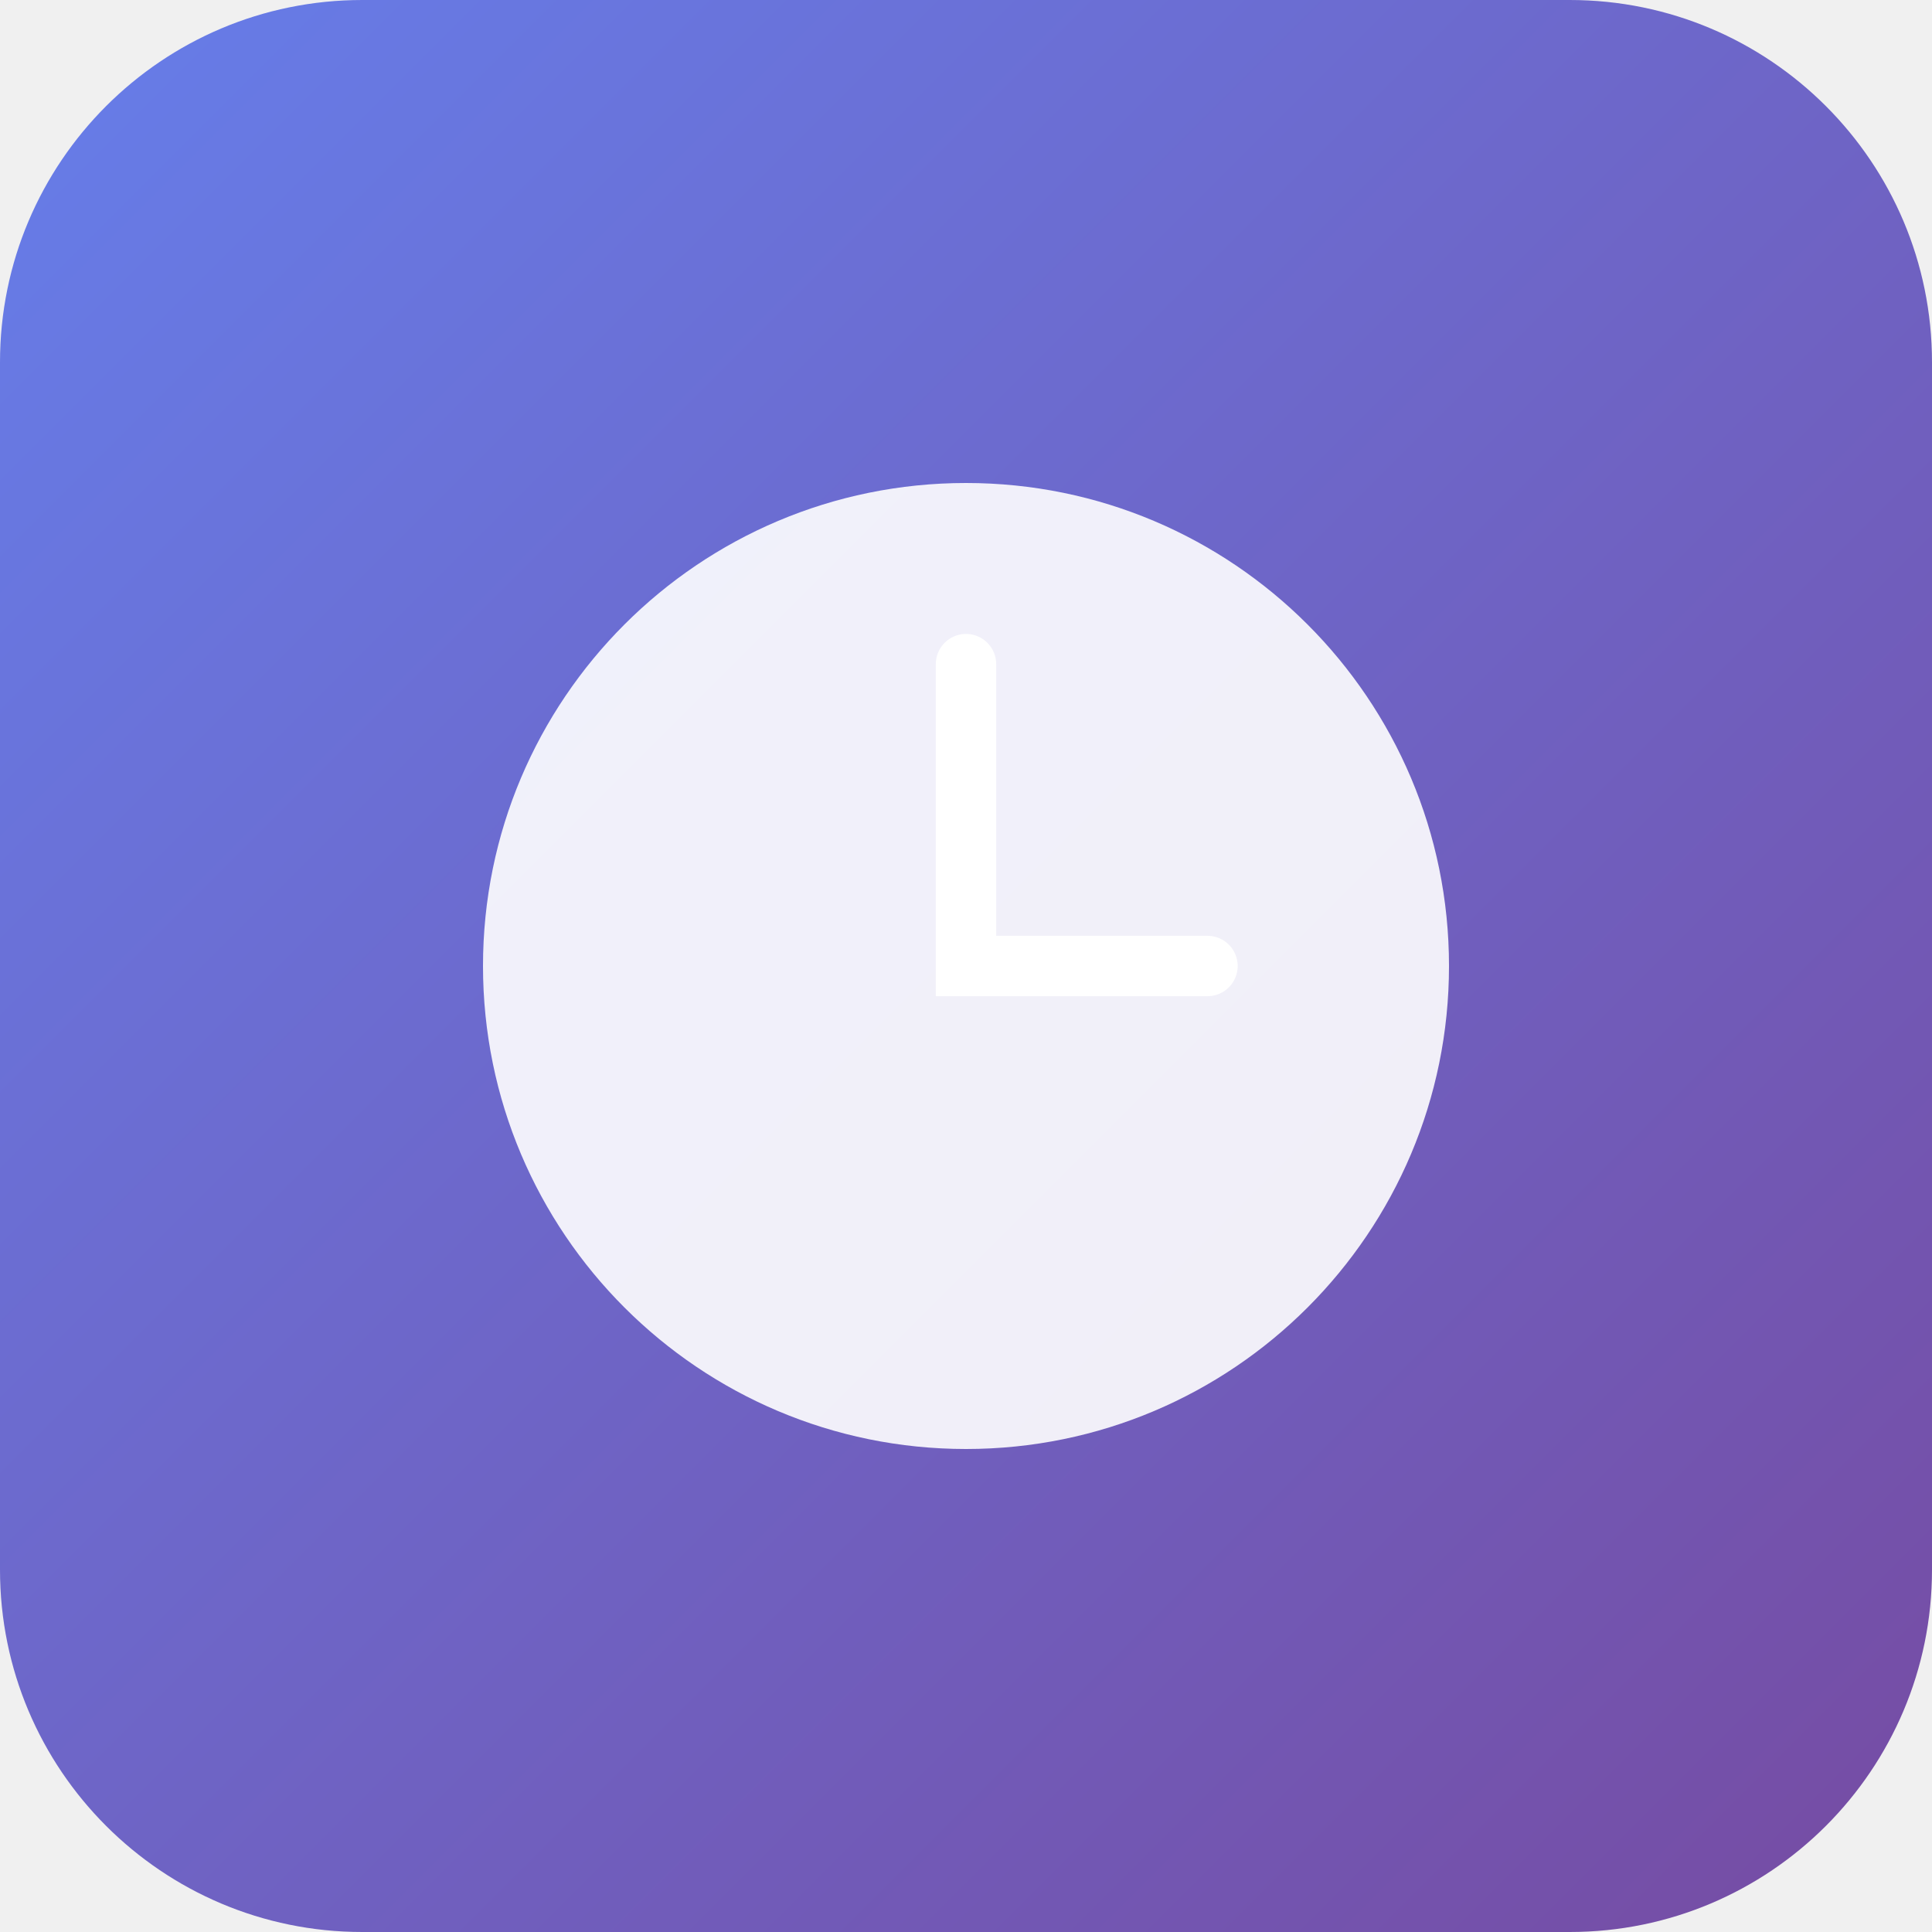
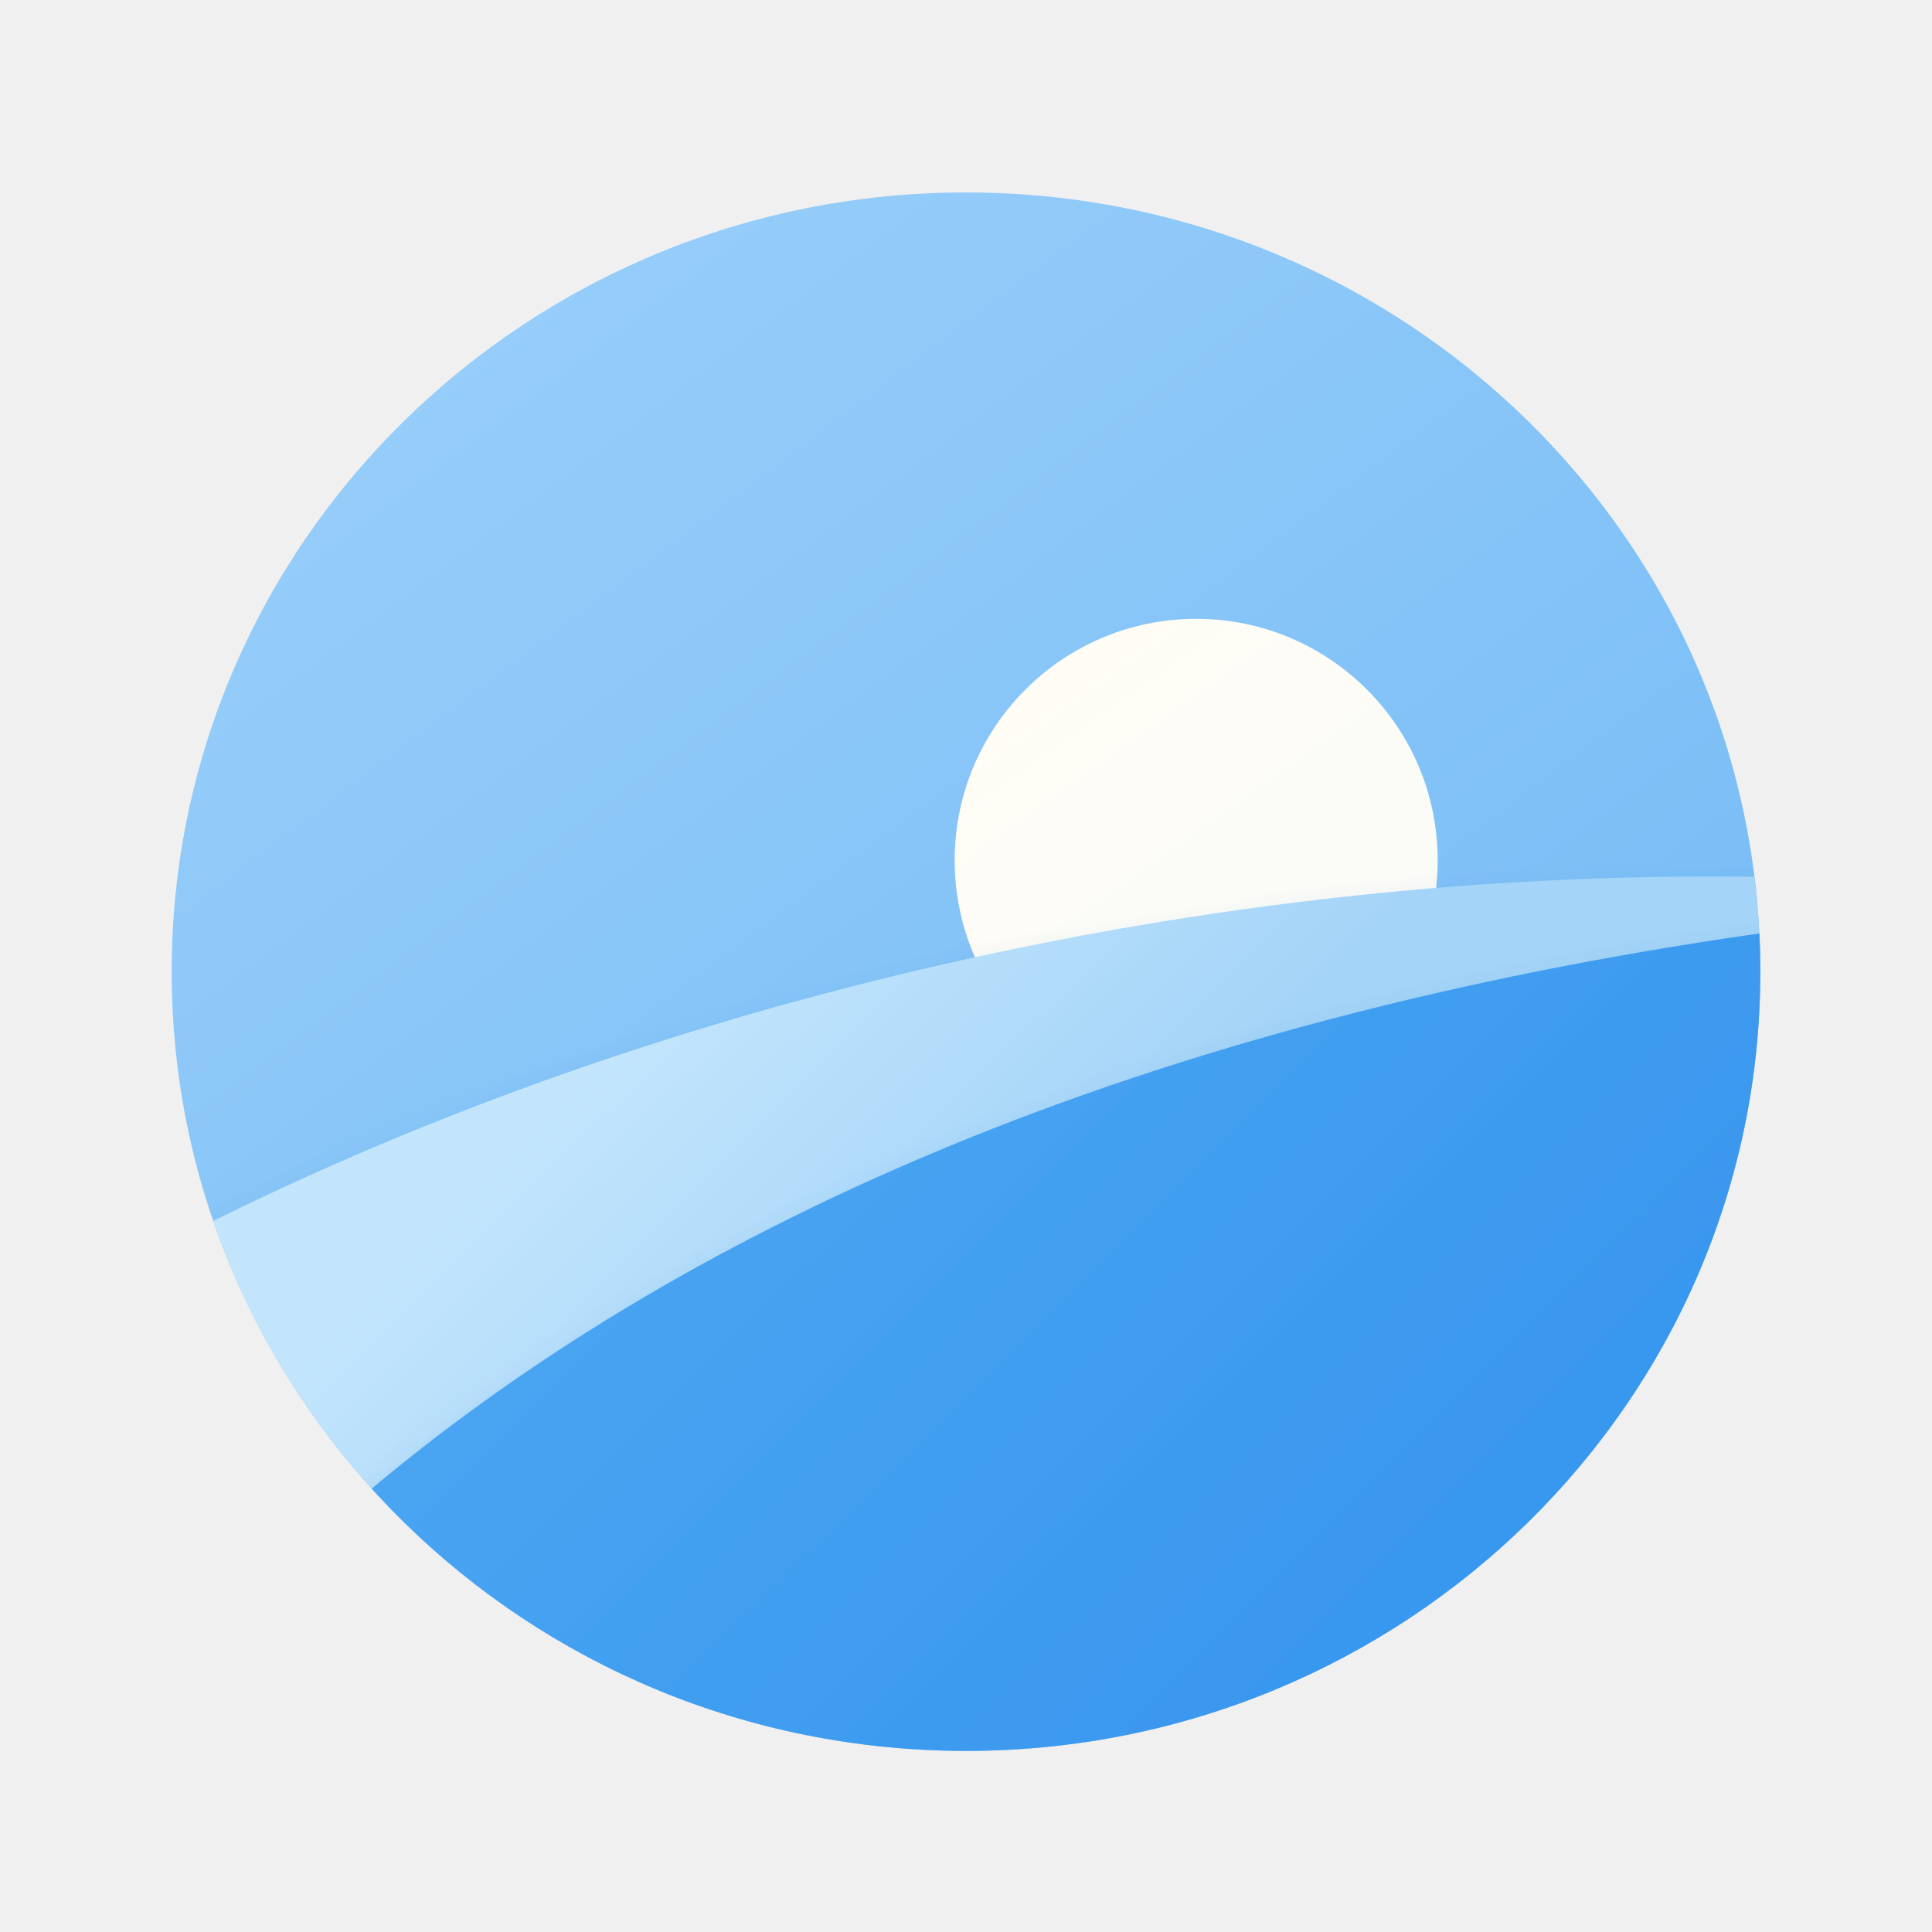
- <svg xmlns="http://www.w3.org/2000/svg" width="128" height="128" viewBox="0 0 128 128">
+ <svg xmlns="http://www.w3.org/2000/svg" width="1024" height="1024" viewBox="0 0 1024 1024" fill="none">
  <defs>
-     <linearGradient id="grad" x1="0%" y1="0%" x2="100%" y2="100%">
-       <stop offset="0%" style="stop-color:#667eea;stop-opacity:1" />
-       <stop offset="100%" style="stop-color:#764ba2;stop-opacity:1" />
+     <linearGradient id="sky" x1="245" y1="130" x2="765" y2="820" gradientUnits="userSpaceOnUse">
+       <stop stop-color="#98CEFA" />
+       <stop offset="1" stop-color="#73BAF5" />
    </linearGradient>
+     <linearGradient id="sun" x1="574" y1="340" x2="707" y2="527" gradientUnits="userSpaceOnUse">
+       <stop stop-color="#FFFDF5" />
+       <stop offset="1" stop-color="#FAFBF8" />
+     </linearGradient>
+     <linearGradient id="ridge" x1="347" y1="537" x2="513" y2="705" gradientUnits="userSpaceOnUse">
+       <stop stop-color="#C2E5FC" />
+       <stop offset="1" stop-color="#A4D4F8" />
+     </linearGradient>
+     <linearGradient id="foreground" x1="370" y1="594" x2="678" y2="903" gradientUnits="userSpaceOnUse">
+       <stop stop-color="#49A5F2" />
+       <stop offset="1" stop-color="#3997EE" />
+     </linearGradient>
+     <clipPath id="disc">
+       <ellipse cx="512" cy="515" rx="421" ry="413" />
+     </clipPath>
+     <filter id="elevation" x="-15%" y="-30%" width="130%" height="170%" color-interpolation-filters="sRGB">
+       <feDropShadow dx="0" dy="7" stdDeviation="7" flood-color="#236BAF" flood-opacity=".2" />
+     </filter>
  </defs>
-   <rect width="128" height="128" rx="24" fill="url(#grad)" />
-   <circle cx="64" cy="64" r="32" fill="white" opacity="0.9" />
-   <path d="M 64 44 L 64 64 L 80 64" stroke="white" stroke-width="4" stroke-linecap="round" fill="none" />
+   <g clip-path="url(#disc)">
+     <ellipse cx="512" cy="515" rx="421" ry="413" fill="url(#sky)" />
+     <circle cx="634" cy="456" r="128" fill="url(#sun)" />
+     <path d="M80 664C325 535 639 458 945 465V950H80Z" fill="url(#ridge)" filter="url(#elevation)" />
+     <path d="M175 808C365 639 631 536 945 493V950H175Z" fill="url(#foreground)" filter="url(#elevation)" />
+   </g>
</svg>
